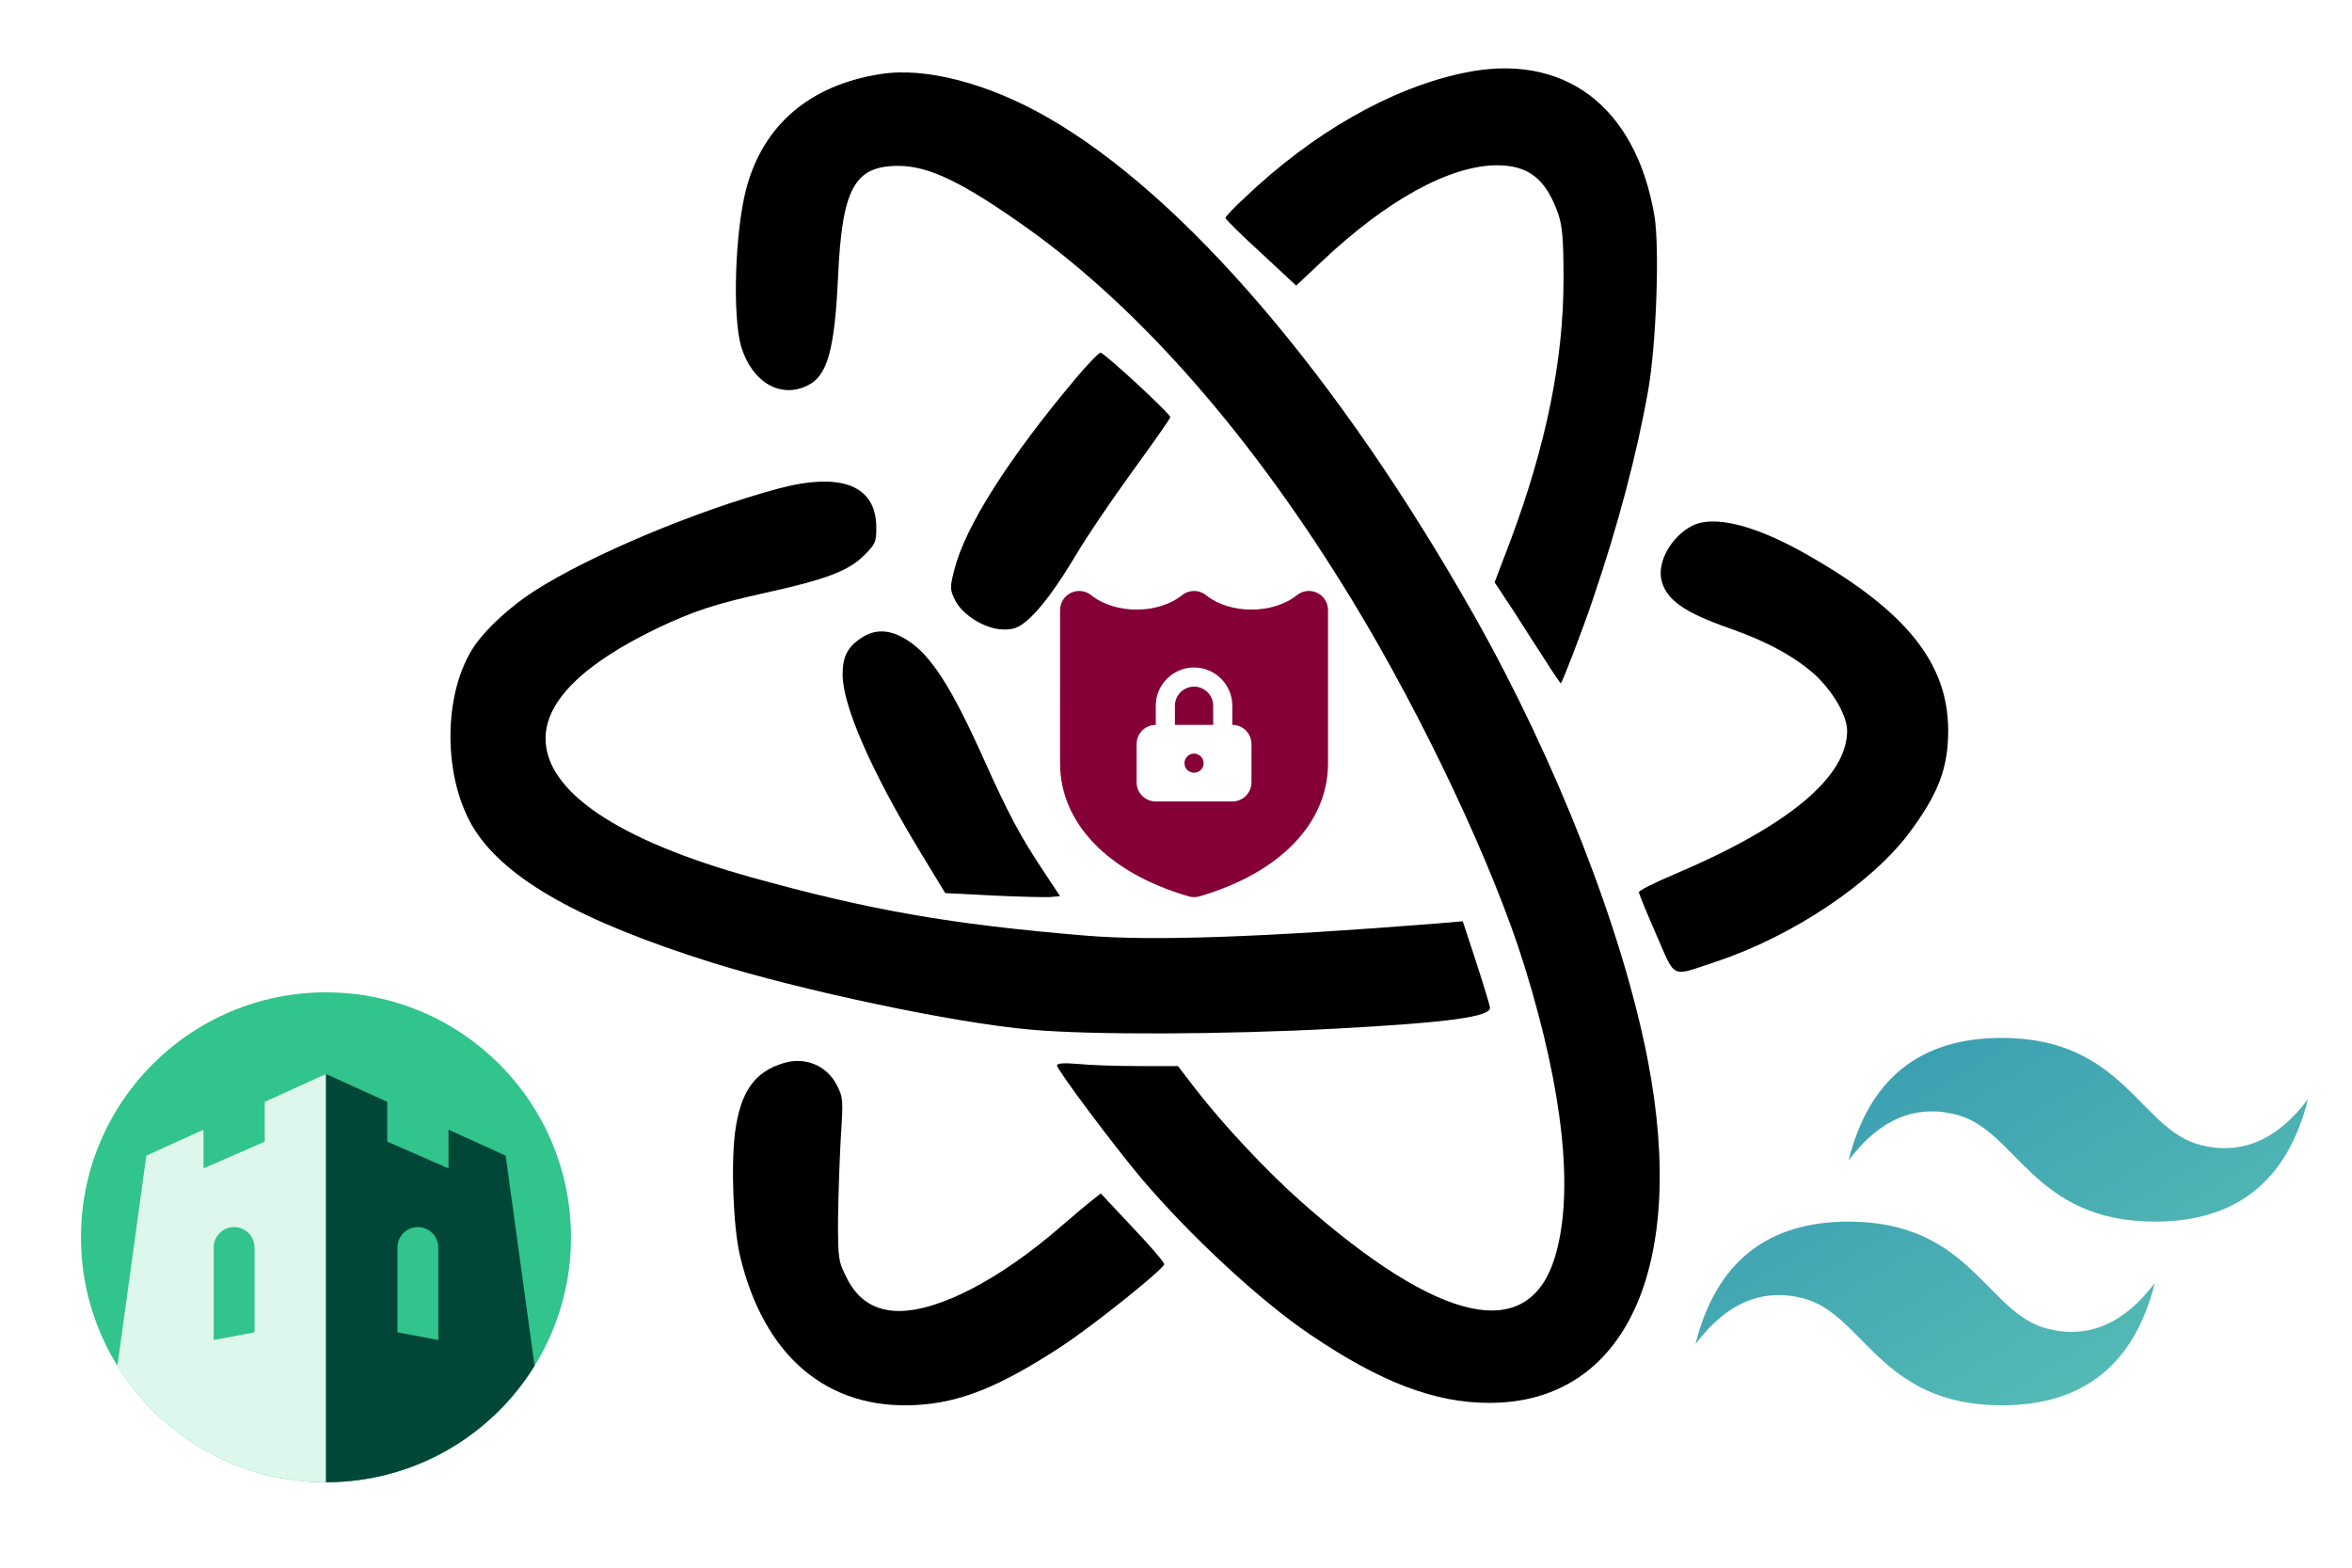
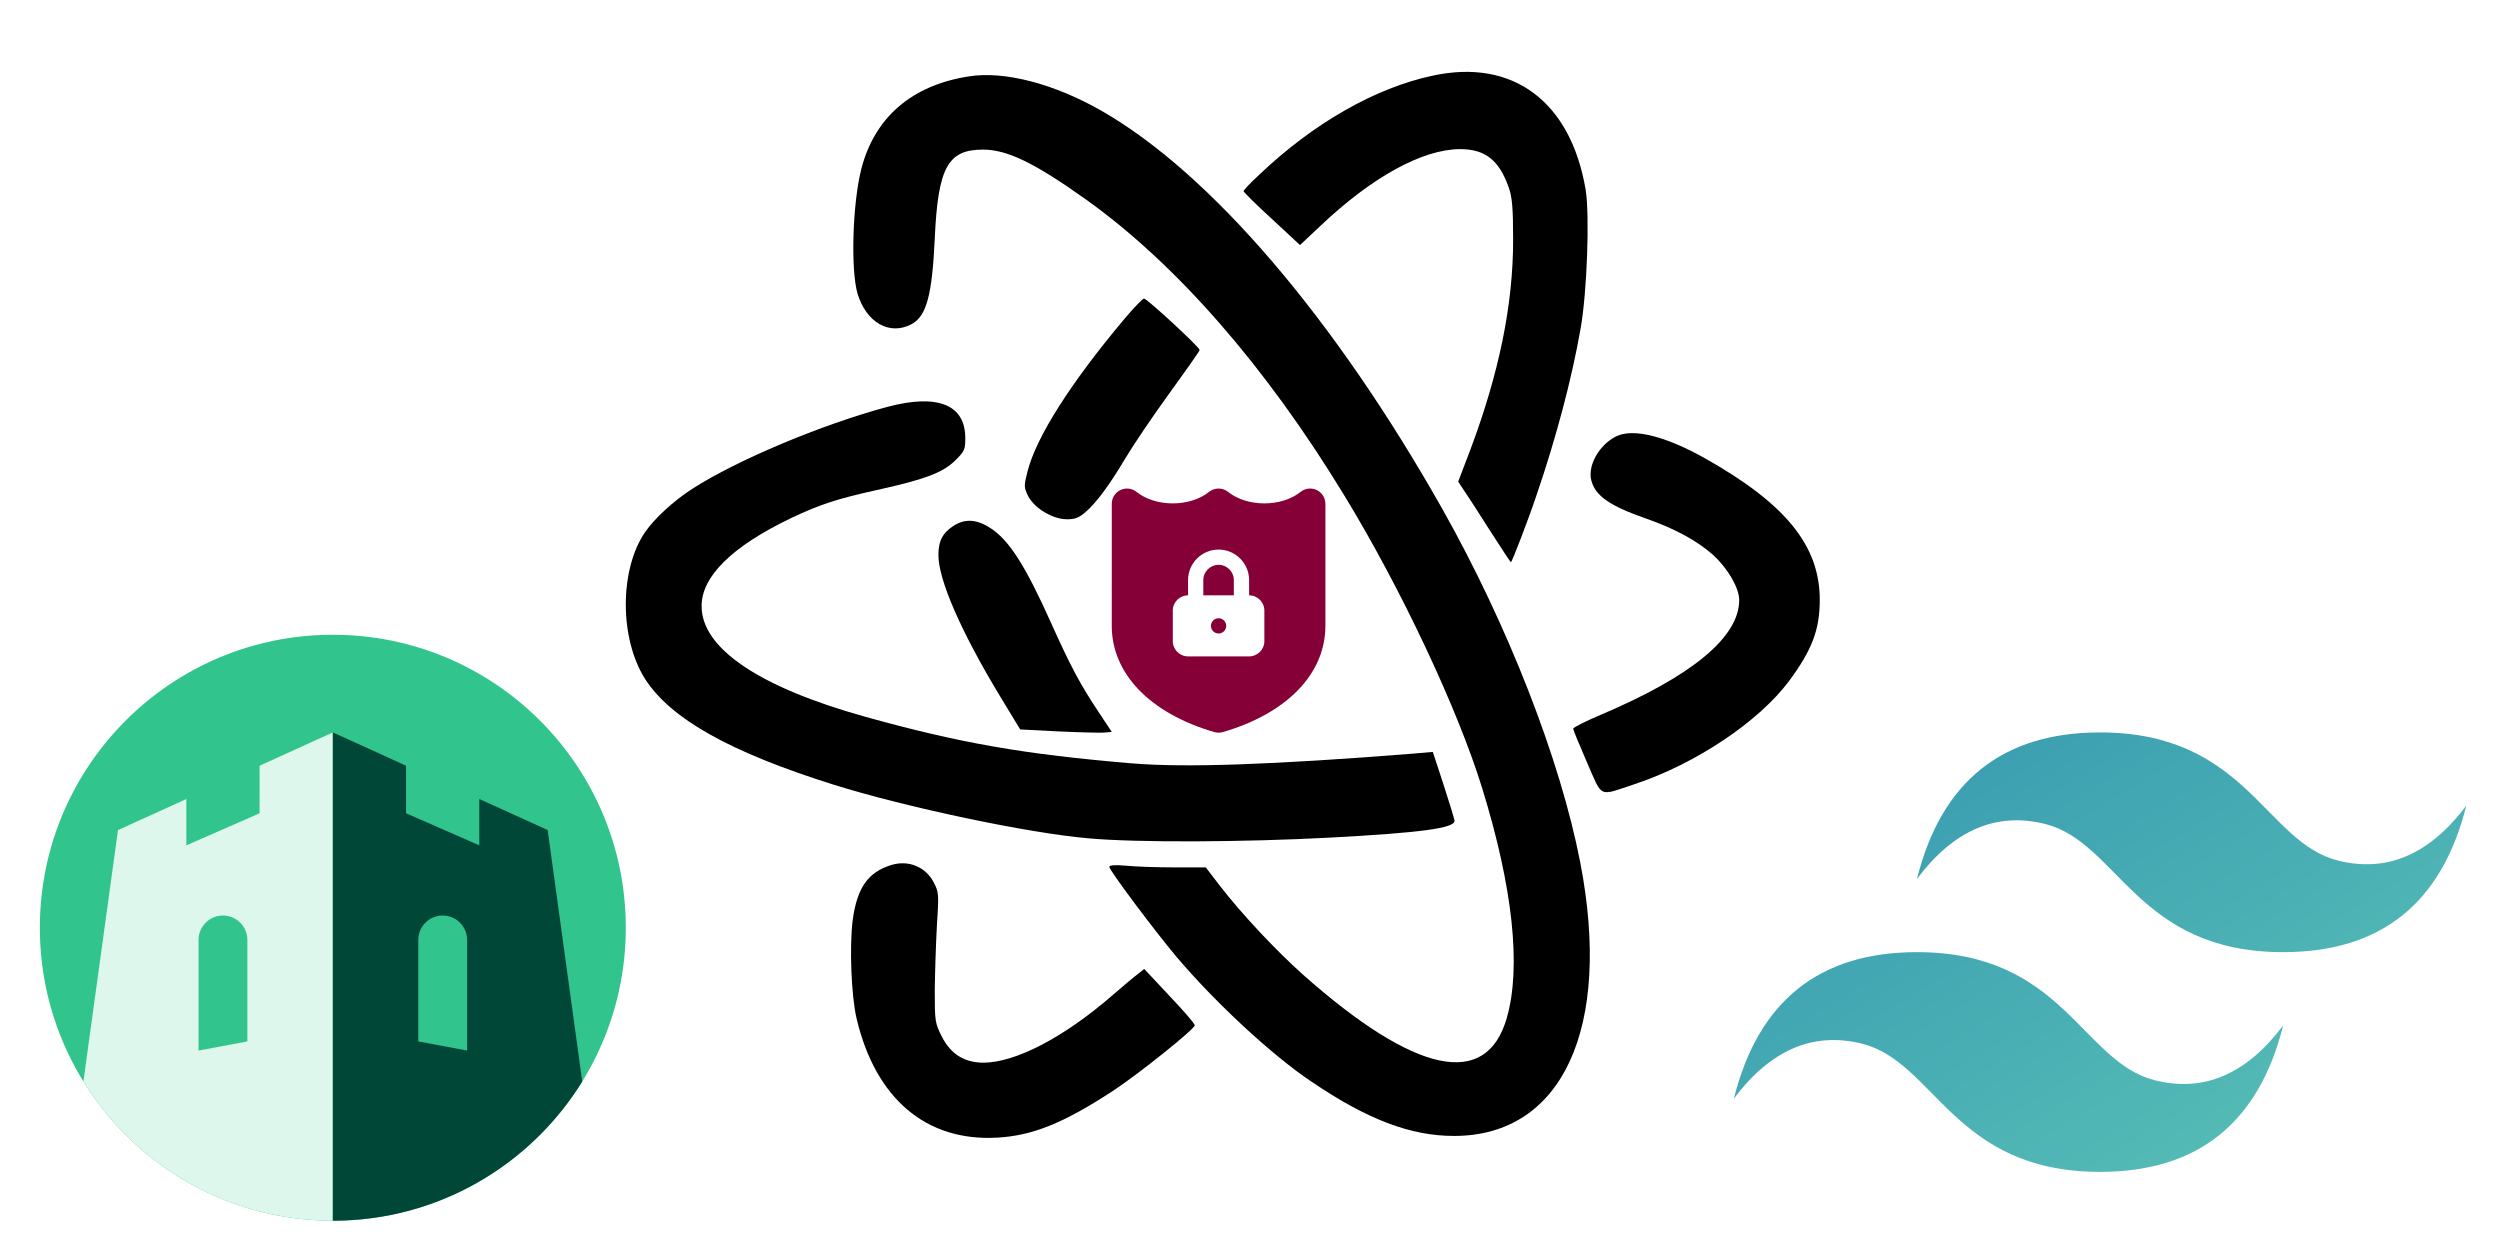
- <svg xmlns="http://www.w3.org/2000/svg" version="1.0" viewBox="0 0 768 512">
+ <svg xmlns="http://www.w3.org/2000/svg" version="1.0" viewBox="0 0 1024 512">
  <defs>
-     <linearGradient id="a" x1="0" x2="64" y1="-21.333" y2="85.333" gradientTransform="matrix(3.125, 0, 0, 3.125, 553.6294, 298.9755)" gradientUnits="userSpaceOnUse">
+     <linearGradient id="a" x1="0" x2="64" y1="-21.333" y2="85.333" gradientTransform="matrix(4.6875, 0, 0, 4.6875, 710.1916, 240.0008)" gradientUnits="userSpaceOnUse">
      <stop offset="0" stop-color="#2383ae" />
      <stop offset="1" stop-color="#6dd7b9" />
    </linearGradient>
  </defs>
-   <g transform="matrix(1, 0, 0, 1, 137.0916, -13.67051)">
+   <g transform="matrix(1, 0, 0, 1, 246.3282, -6.565519)">
    <path d="M340.548 37.545c-23.6 5-49.1 19.6-71.2 40.7-3.5 3.2-6.3 6.2-6.3 6.6 0 .4 5.2 5.6 11.6 11.4l11.5 10.7 8.3-7.8c21.2-20.1 41.8-31.4 57.2-31.5 10.3 0 16 4.4 20 15.7 1.4 4 1.8 8.2 1.8 21.5 0 26.5-5.7 54.3-17.4 85.6l-5.1 13.4 6.4 9.7c3.4 5.4 8.2 12.8 10.6 16.5 2.4 3.8 4.5 6.8 4.6 6.8.4 0 7.2-17.6 10.5-27.5 8.1-23.7 14.4-47.5 18-68 2.7-14.9 3.8-46.8 2.1-57.1-6.1-36.1-29.8-53.8-62.6-46.7zM150.548 37.845c-23.3 3.6-38.5 16.7-44 37.6-3.7 14.2-4.5 41.7-1.6 51.5 3.6 11.7 13 17.1 21.9 12.5 6.3-3.2 8.6-11.8 9.7-35.1 1.3-29.1 5.3-36.5 19.7-36.5 10 0 21.1 5.4 42.2 20.4 37.2 26.6 73.7 68.4 106 121.5 23.2 38.1 46.3 87.2 56.3 119.6 12.6 40.7 16.1 73.4 10.1 94.2-8.4 29.2-37.5 23-83.4-17.7-11.3-10.1-25.1-24.8-34.3-36.7l-5.6-7.3h-13c-7.1 0-16-.3-19.7-.7-4.7-.4-6.8-.2-6.8.5 0 1.4 18.5 26.1 27.4 36.7 15.9 18.8 39.2 40.4 55.3 51.2 23 15.6 40.7 22.3 58.5 22.3 44.4 0 64.8-44.3 51.7-112-8.2-42.3-29.7-97.3-56.6-145-44.1-78-94.8-137.3-139.5-162.9-19.4-11.1-39.8-16.4-54.3-14.1z" />
    <path d="M214.348 137.045c-22.2 26.4-36.2 48.5-39.8 62.6-1.5 5.9-1.5 6.5.2 10 2.4 4.9 9.9 9.5 15.6 9.6 3.4.1 5.1-.5 7.8-2.8 4.5-3.8 9.9-11.1 16.5-22.2 2.9-4.9 10.9-16.8 17.8-26.3s12.6-17.6 12.6-18c0-1.2-21.6-21.1-22.8-21.1-.5 0-4.1 3.7-7.9 8.2z" />
    <path d="M117.048 173.245c-26.8 7.2-61.6 21.8-79.9 33.6-7.6 4.9-15.4 12.1-19.2 17.6-10.6 15.4-10.6 43.7 0 60.3 10.5 16.3 34.8 29.9 77.1 43.2 29.3 9.2 79.8 19.9 104.5 22 19.7 1.8 63.2 1.6 99-.3 37.4-2 51.1-3.9 50.9-6.9-.1-.8-2.1-7.4-4.5-14.8l-4.4-13.4-8 .7c-58 4.6-93.5 5.8-115.1 4-44.3-3.7-70.6-8.3-109.4-19.1-43.4-12.1-67-28-67-45.3 0-12.2 12.4-24.4 36.5-36 11.8-5.6 18.8-7.9 35-11.5 19.6-4.3 27.1-7.1 32.1-11.9 4.1-4 4.4-4.6 4.4-9.5 0-13.7-11.4-18.2-32-12.7zM415.548 185.345c-6.9 3.5-11.6 11.9-10.1 17.9 1.6 6.4 7.5 10.5 22.4 15.7 12 4.2 20.9 9.1 27.5 14.9 6 5.5 10.7 13.5 10.7 18.5 0 15.2-19.4 31.2-56.7 47-6.2 2.6-11.3 5.2-11.3 5.7s2.6 6.8 5.7 13.9c6.5 14.8 4.4 13.8 19.8 8.7 24.8-8.3 50.5-25.5 62.9-42.1 9.4-12.7 12.6-21 12.6-33.3 0-22.1-13.9-39.3-46.9-57.9-16.4-9.2-29.6-12.5-36.6-9z" />
    <path d="M143.948 222.145c-4.3 2.9-5.9 6-5.9 11.8 0 10.1 9.2 31.3 25.3 57.9l8.2 13.5 15.5.8c8.5.4 17 .6 18.8.5l3.2-.3-5.3-8c-7.6-11.4-11.6-18.9-19.5-36.5-10.6-23.7-17.4-34.3-25.1-39.1-5.6-3.6-10.5-3.8-15.2-.6zM118.848 360.845c-9.6 2.9-14.1 9.3-15.9 22.5-1.4 10.8-.6 31.2 1.6 40.5 7.8 32.8 28.5 50.3 57.5 48.7 14.5-.8 27.2-5.9 47.4-19.1 10.4-6.8 33.6-25.4 33.6-26.9 0-.7-4.7-6.1-10.4-12.1l-10.3-11-2.5 2c-1.4 1-6 4.9-10.3 8.6-20.1 17.5-40 27.8-53.2 27.8-7.7-.1-13.2-3.5-16.8-10.5-2.9-5.7-3-6.3-3-19.4.1-7.5.5-19.5.9-26.6.8-12.3.8-13.3-1.3-17.3-3.3-6.4-10.3-9.3-17.3-7.2z" />
    <g fill="#860038">
      <path d="M252.801 237.92a6.258 6.258 0 00-6.25 6.25v6.25h12.5v-6.25a6.258 6.258 0 00-6.25-6.25z" />
      <path d="M293.001 207.285a6.253 6.253 0 00-6.619.766c-7.81 6.277-21.866 6.274-29.663.003a6.253 6.253 0 00-7.837-.003c-7.806 6.277-21.868 6.274-29.663.003a6.251 6.251 0 00-10.168 4.868l-.003 50c0 19.59 15.704 35.85 42.007 43.501a6.282 6.282 0 003.492 0c26.303-7.65 42.004-23.908 42.004-43.5v-50c0-2.407-1.38-4.6-3.55-5.638zm-21.45 61.885a6.25 6.25 0 01-6.25 6.25h-25a6.25 6.25 0 01-6.25-6.25v-12.5a6.25 6.25 0 016.25-6.25v-6.25c0-6.89 5.606-12.5 12.5-12.5s12.5 5.61 12.5 12.5v6.25a6.25 6.25 0 016.25 6.25v12.5z" />
      <path d="M252.801 259.795a3.125 3.125 0 100 6.25 3.125 3.125 0 000-6.25z" />
    </g>
  </g>
-   <g transform="matrix(3.333333, 0, 0, 3.333333, -457.1004, 17.35314)">
+   <g transform="matrix(5, 0, 0, 5, -708.9938, -200.1151)">
    <circle cx="169.064" cy="116.023" r="24" fill="#31C48D" />
    <path fill="#DEF7EC" fill-rule="evenodd" d="M148.631 128.62l2.833-20.597 5.6-2.546v3.796l6-2.625v-3.898l6-2.727v40c-8.635 0-16.205-4.56-20.433-11.403zm11.433-13.597a2 2 0 012 2v8.312l-4 .75v-9.062a2 2 0 012-2z" clip-rule="evenodd" />
    <path fill="#014737" fill-rule="evenodd" d="M189.496 128.62c-4.228 6.843-11.798 11.403-20.432 11.403v-40l6 2.727v3.898l6 2.625v-3.796l5.6 2.546 2.832 20.597zm-11.432-13.597a2 2 0 00-2 2v8.312l4 .75v-9.062a2 2 0 00-2-2z" clip-rule="evenodd" />
  </g>
-   <path fill="url(#a)" fill-rule="evenodd" d="M 603.627 378.975 C 610.293 352.309 626.961 338.975 653.627 338.975 C 693.627 338.975 698.627 368.975 718.627 373.975 C 731.961 377.309 743.627 372.309 753.627 358.975 C 746.961 385.641 730.293 398.975 703.627 398.975 C 663.627 398.975 658.627 368.975 638.627 363.975 C 625.293 360.641 613.627 365.641 603.627 378.975 Z M 553.627 438.975 C 560.293 412.309 576.961 398.975 603.627 398.975 C 643.627 398.975 648.627 428.975 668.627 433.975 C 681.961 437.309 693.627 432.309 703.627 418.975 C 696.961 445.641 680.293 458.975 653.627 458.975 C 613.627 458.975 608.627 428.975 588.627 423.975 C 575.293 420.641 563.627 425.641 553.627 438.975 Z" />
+   <path fill="url(#a)" fill-rule="evenodd" d="M 785.188 360 C 795.187 320.001 820.189 300 860.188 300 C 920.188 300 927.688 345 957.688 352.5 C 977.689 357.501 995.188 350.001 1010.188 330 C 1000.189 369.999 975.187 390 935.188 390 C 875.188 390 867.688 345 837.688 337.5 C 817.687 332.499 800.188 339.999 785.188 360 Z M 710.188 450 C 720.187 410.001 745.189 390 785.188 390 C 845.188 390 852.688 435 882.688 442.5 C 902.689 447.501 920.188 440.001 935.188 420 C 925.189 459.999 900.187 480 860.188 480 C 800.188 480 792.688 435 762.688 427.5 C 742.687 422.499 725.188 429.999 710.188 450 Z" />
</svg>
